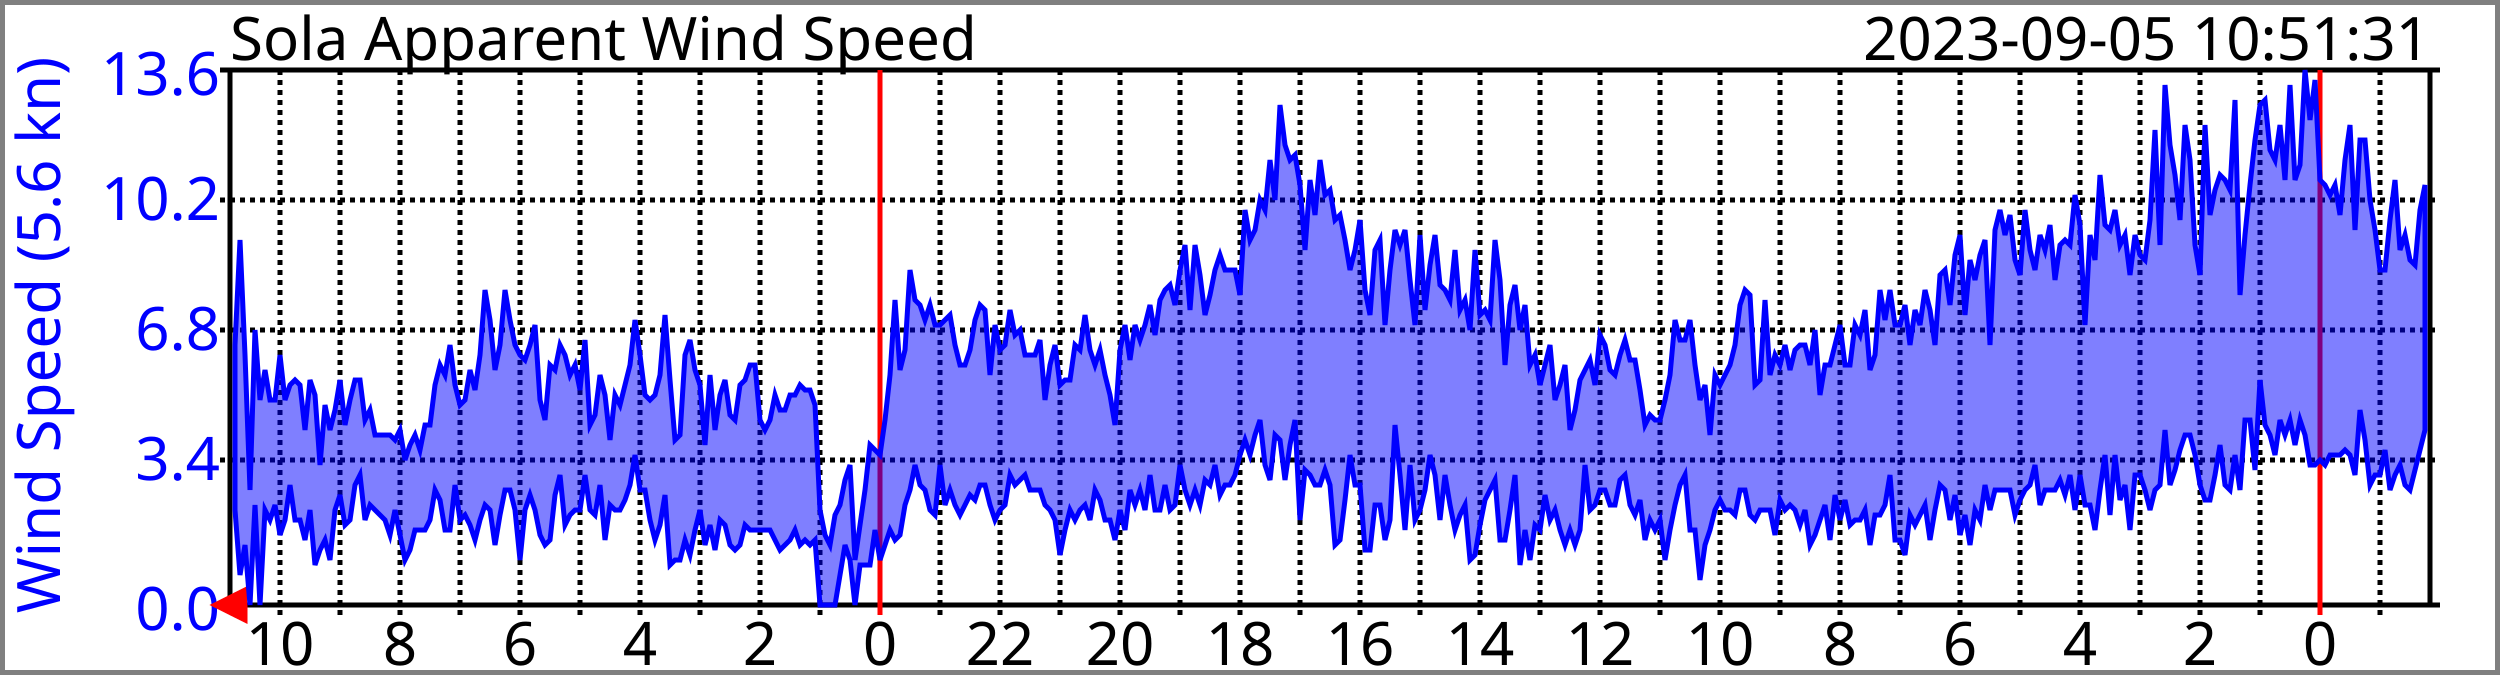
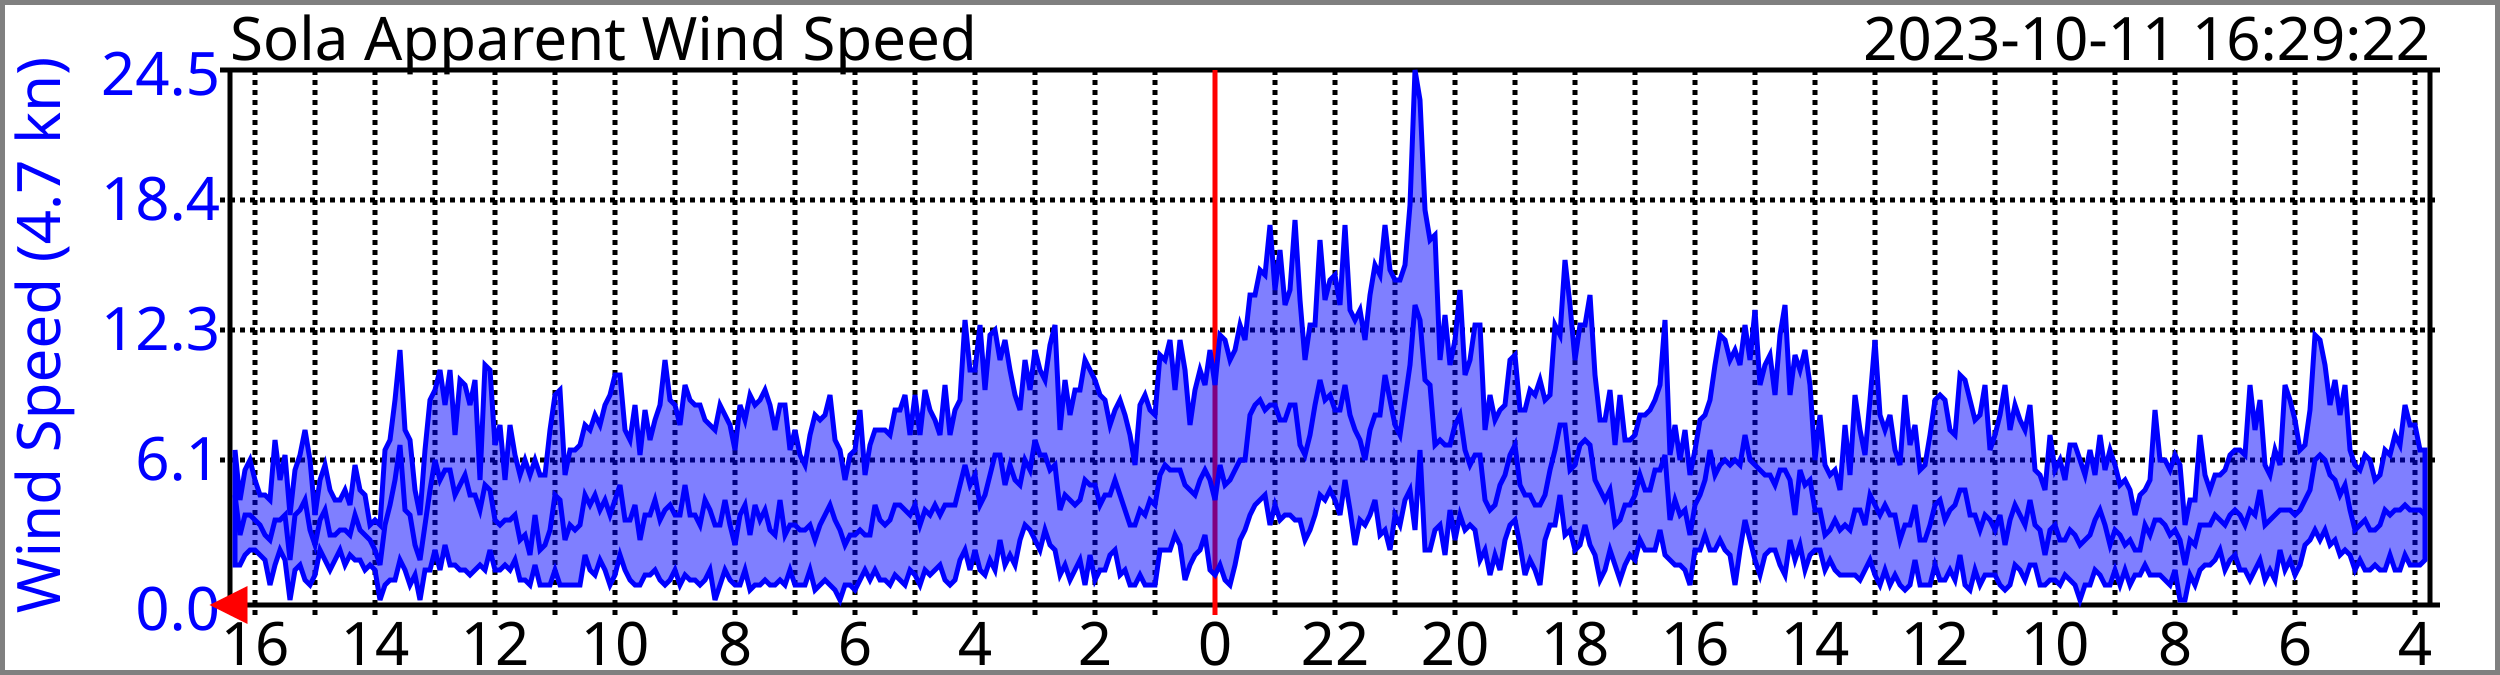
<svg xmlns="http://www.w3.org/2000/svg" width="500" height="135">
  <style>
		text { font-family: sans-serif; font-size: 12px; fill: black; }
		line { stroke: black; }
		polygon { fill-opacity: 0.5; }
	</style>
  <rect style="fill-opacity:0;stroke:grey;stroke-width:2" width="500" height="135" />
  <text x="46" y="12">Sola Apparent Wind Speed</text>
-   <text style="text-anchor:end" x="486" y="12">2023-09-05 10:51:31</text>
-   <text style="fill:blue;text-anchor:middle" x="12" y="67" transform="rotate(270 12,67)">Wind Speed (5.6 kn)</text>
+   <text style="text-anchor:end" x="486" y="12">2023-10-11 16:29:22</text>
+   <text style="fill:blue;text-anchor:middle" x="12" y="67" transform="rotate(270 12,67)">Wind Speed (4.7 kn)</text>
  <line x1="44" y1="14" x2="488" y2="14" />
-   <text style="fill:blue;text-anchor:end" x="44" y="19">13.6</text>
+   <text style="fill:blue;text-anchor:end" x="44" y="19">24.5</text>
  <line x1="44" y1="121" x2="488" y2="121" />
  <text style="fill:blue;text-anchor:end" x="44" y="126">0.0</text>
  <line x1="46" y1="14" x2="46" y2="121" />
  <line x1="486" y1="14" x2="486" y2="121" />
  <line style="stroke-dasharray:1" x1="44" y1="40" x2="488" y2="40" />
-   <text style="fill:blue;text-anchor:end" x="44" y="44">10.2</text>
+   <text style="fill:blue;text-anchor:end" x="44" y="44">18.4</text>
  <line style="stroke-dasharray:1" x1="44" y1="66" x2="488" y2="66" />
-   <text style="fill:blue;text-anchor:end" x="44" y="70">6.8</text>
+   <text style="fill:blue;text-anchor:end" x="44" y="70">12.3</text>
  <line style="stroke-dasharray:1" x1="44" y1="92" x2="488" y2="92" />
-   <text style="fill:blue;text-anchor:end" x="44" y="96">3.4</text>
-   <line style="stroke-dasharray:1" x1="56" y1="14" x2="56" y2="123" />
-   <text style="text-anchor:middle" x="56" y="133">10</text>
-   <line style="stroke-dasharray:1" x1="68" y1="14" x2="68" y2="123" />
-   <line style="stroke-dasharray:1" x1="80" y1="14" x2="80" y2="123" />
-   <text style="text-anchor:middle" x="80" y="133">8</text>
-   <line style="stroke-dasharray:1" x1="92" y1="14" x2="92" y2="123" />
-   <line style="stroke-dasharray:1" x1="104" y1="14" x2="104" y2="123" />
-   <text style="text-anchor:middle" x="104" y="133">6</text>
-   <line style="stroke-dasharray:1" x1="116" y1="14" x2="116" y2="123" />
-   <line style="stroke-dasharray:1" x1="128" y1="14" x2="128" y2="123" />
-   <text style="text-anchor:middle" x="128" y="133">4</text>
-   <line style="stroke-dasharray:1" x1="140" y1="14" x2="140" y2="123" />
-   <line style="stroke-dasharray:1" x1="152" y1="14" x2="152" y2="123" />
-   <text style="text-anchor:middle" x="152" y="133">2</text>
-   <line style="stroke-dasharray:1" x1="164" y1="14" x2="164" y2="123" />
-   <line style="stroke:red" x1="176" y1="14" x2="176" y2="123" />
-   <text style="text-anchor:middle" x="176" y="133">0</text>
-   <line style="stroke-dasharray:1" x1="188" y1="14" x2="188" y2="123" />
-   <line style="stroke-dasharray:1" x1="200" y1="14" x2="200" y2="123" />
-   <text style="text-anchor:middle" x="200" y="133">22</text>
-   <line style="stroke-dasharray:1" x1="212" y1="14" x2="212" y2="123" />
-   <line style="stroke-dasharray:1" x1="224" y1="14" x2="224" y2="123" />
-   <text style="text-anchor:middle" x="224" y="133">20</text>
-   <line style="stroke-dasharray:1" x1="236" y1="14" x2="236" y2="123" />
-   <line style="stroke-dasharray:1" x1="248" y1="14" x2="248" y2="123" />
-   <text style="text-anchor:middle" x="248" y="133">18</text>
-   <line style="stroke-dasharray:1" x1="260" y1="14" x2="260" y2="123" />
-   <line style="stroke-dasharray:1" x1="272" y1="14" x2="272" y2="123" />
-   <text style="text-anchor:middle" x="272" y="133">16</text>
-   <line style="stroke-dasharray:1" x1="284" y1="14" x2="284" y2="123" />
-   <line style="stroke-dasharray:1" x1="296" y1="14" x2="296" y2="123" />
-   <text style="text-anchor:middle" x="296" y="133">14</text>
-   <line style="stroke-dasharray:1" x1="308" y1="14" x2="308" y2="123" />
-   <line style="stroke-dasharray:1" x1="320" y1="14" x2="320" y2="123" />
-   <text style="text-anchor:middle" x="320" y="133">12</text>
-   <line style="stroke-dasharray:1" x1="332" y1="14" x2="332" y2="123" />
-   <line style="stroke-dasharray:1" x1="344" y1="14" x2="344" y2="123" />
-   <text style="text-anchor:middle" x="344" y="133">10</text>
-   <line style="stroke-dasharray:1" x1="356" y1="14" x2="356" y2="123" />
-   <line style="stroke-dasharray:1" x1="368" y1="14" x2="368" y2="123" />
-   <text style="text-anchor:middle" x="368" y="133">8</text>
-   <line style="stroke-dasharray:1" x1="380" y1="14" x2="380" y2="123" />
-   <line style="stroke-dasharray:1" x1="392" y1="14" x2="392" y2="123" />
-   <text style="text-anchor:middle" x="392" y="133">6</text>
-   <line style="stroke-dasharray:1" x1="404" y1="14" x2="404" y2="123" />
-   <line style="stroke-dasharray:1" x1="416" y1="14" x2="416" y2="123" />
-   <text style="text-anchor:middle" x="416" y="133">4</text>
-   <line style="stroke-dasharray:1" x1="428" y1="14" x2="428" y2="123" />
-   <line style="stroke-dasharray:1" x1="440" y1="14" x2="440" y2="123" />
-   <text style="text-anchor:middle" x="440" y="133">2</text>
-   <line style="stroke-dasharray:1" x1="452" y1="14" x2="452" y2="123" />
-   <line style="stroke:red" x1="464" y1="14" x2="464" y2="123" />
-   <text style="text-anchor:middle" x="464" y="133">0</text>
-   <line style="stroke-dasharray:1" x1="476" y1="14" x2="476" y2="123" />
+   <text style="fill:blue;text-anchor:end" x="44" y="96">6.1</text>
+   <line style="stroke-dasharray:1" x1="51" y1="14" x2="51" y2="123" />
+   <text style="text-anchor:middle" x="51" y="133">16</text>
+   <line style="stroke-dasharray:1" x1="63" y1="14" x2="63" y2="123" />
+   <line style="stroke-dasharray:1" x1="75" y1="14" x2="75" y2="123" />
+   <text style="text-anchor:middle" x="75" y="133">14</text>
+   <line style="stroke-dasharray:1" x1="87" y1="14" x2="87" y2="123" />
+   <line style="stroke-dasharray:1" x1="99" y1="14" x2="99" y2="123" />
+   <text style="text-anchor:middle" x="99" y="133">12</text>
+   <line style="stroke-dasharray:1" x1="111" y1="14" x2="111" y2="123" />
+   <line style="stroke-dasharray:1" x1="123" y1="14" x2="123" y2="123" />
+   <text style="text-anchor:middle" x="123" y="133">10</text>
+   <line style="stroke-dasharray:1" x1="135" y1="14" x2="135" y2="123" />
+   <line style="stroke-dasharray:1" x1="147" y1="14" x2="147" y2="123" />
+   <text style="text-anchor:middle" x="147" y="133">8</text>
+   <line style="stroke-dasharray:1" x1="159" y1="14" x2="159" y2="123" />
+   <line style="stroke-dasharray:1" x1="171" y1="14" x2="171" y2="123" />
+   <text style="text-anchor:middle" x="171" y="133">6</text>
+   <line style="stroke-dasharray:1" x1="183" y1="14" x2="183" y2="123" />
+   <line style="stroke-dasharray:1" x1="195" y1="14" x2="195" y2="123" />
+   <text style="text-anchor:middle" x="195" y="133">4</text>
+   <line style="stroke-dasharray:1" x1="207" y1="14" x2="207" y2="123" />
+   <line style="stroke-dasharray:1" x1="219" y1="14" x2="219" y2="123" />
+   <text style="text-anchor:middle" x="219" y="133">2</text>
+   <line style="stroke-dasharray:1" x1="231" y1="14" x2="231" y2="123" />
+   <line style="stroke:red" x1="243" y1="14" x2="243" y2="123" />
+   <text style="text-anchor:middle" x="243" y="133">0</text>
+   <line style="stroke-dasharray:1" x1="255" y1="14" x2="255" y2="123" />
+   <line style="stroke-dasharray:1" x1="267" y1="14" x2="267" y2="123" />
+   <text style="text-anchor:middle" x="267" y="133">22</text>
+   <line style="stroke-dasharray:1" x1="279" y1="14" x2="279" y2="123" />
+   <line style="stroke-dasharray:1" x1="291" y1="14" x2="291" y2="123" />
+   <text style="text-anchor:middle" x="291" y="133">20</text>
+   <line style="stroke-dasharray:1" x1="303" y1="14" x2="303" y2="123" />
+   <line style="stroke-dasharray:1" x1="315" y1="14" x2="315" y2="123" />
+   <text style="text-anchor:middle" x="315" y="133">18</text>
+   <line style="stroke-dasharray:1" x1="327" y1="14" x2="327" y2="123" />
+   <line style="stroke-dasharray:1" x1="339" y1="14" x2="339" y2="123" />
+   <text style="text-anchor:middle" x="339" y="133">16</text>
+   <line style="stroke-dasharray:1" x1="351" y1="14" x2="351" y2="123" />
+   <line style="stroke-dasharray:1" x1="363" y1="14" x2="363" y2="123" />
+   <text style="text-anchor:middle" x="363" y="133">14</text>
+   <line style="stroke-dasharray:1" x1="375" y1="14" x2="375" y2="123" />
+   <line style="stroke-dasharray:1" x1="387" y1="14" x2="387" y2="123" />
+   <text style="text-anchor:middle" x="387" y="133">12</text>
+   <line style="stroke-dasharray:1" x1="399" y1="14" x2="399" y2="123" />
+   <line style="stroke-dasharray:1" x1="411" y1="14" x2="411" y2="123" />
+   <text style="text-anchor:middle" x="411" y="133">10</text>
+   <line style="stroke-dasharray:1" x1="423" y1="14" x2="423" y2="123" />
+   <line style="stroke-dasharray:1" x1="435" y1="14" x2="435" y2="123" />
+   <text style="text-anchor:middle" x="435" y="133">8</text>
+   <line style="stroke-dasharray:1" x1="447" y1="14" x2="447" y2="123" />
+   <line style="stroke-dasharray:1" x1="459" y1="14" x2="459" y2="123" />
+   <text style="text-anchor:middle" x="459" y="133">6</text>
+   <line style="stroke-dasharray:1" x1="471" y1="14" x2="471" y2="123" />
+   <line style="stroke-dasharray:1" x1="483" y1="14" x2="483" y2="123" />
+   <text style="text-anchor:middle" x="483" y="133">4</text>
  <polygon style="fill:red;stroke:red;fill-opacity:1;" points="43,121 49,118 49,124" />
-   <polygon style="fill:blue;stroke:blue" points="47,69 48,48 49,71 50,98 51,66 52,80 53,74 54,80 55,80 56,71 57,80 58,77 59,76 60,77 61,86 62,76 63,79 64,93 65,81 66,86 67,82 68,76 69,85 70,80 71,76 72,76 73,84 74,82 75,87 76,87 77,87 78,87 79,88 80,86 81,92 82,89 83,87 84,90 85,85 86,85 87,77 88,73 89,75 90,69 91,77 92,81 93,80 94,74 95,78 96,71 97,58 98,64 99,74 100,69 101,58 102,64 103,69 104,71 105,72 106,69 107,65 108,80 109,84 110,73 111,74 112,69 113,71 114,75 115,73 116,78 117,68 118,85 119,83 120,75 121,79 122,88 123,79 124,81 125,77 126,73 127,64 128,71 129,79 130,80 131,79 132,75 133,63 134,76 135,88 136,87 137,71 138,68 139,74 140,77 141,89 142,75 143,86 144,79 145,76 146,83 147,84 148,77 149,76 150,73 151,73 152,84 153,86 154,84 155,79 156,82 157,82 158,79 159,79 160,77 161,78 162,78 163,81 164,102 165,107 166,109 167,103 168,101 169,96 170,93 171,112 172,105 173,98 174,89 175,90 176,91 177,84 178,75 179,60 180,74 181,70 182,54 183,60 184,61 185,64 186,61 187,65 188,65 189,64 190,63 191,69 192,73 193,73 194,70 195,64 196,61 197,62 198,75 199,65 200,70 201,69 202,62 203,67 204,66 205,71 206,71 207,71 208,68 209,80 210,73 211,69 212,77 213,76 214,76 215,69 216,70 217,63 218,70 219,73 220,70 221,75 222,79 223,85 224,70 225,65 226,72 227,65 228,68 229,65 230,61 231,67 232,60 233,58 234,57 235,61 236,54 237,49 238,62 239,49 240,55 241,63 242,59 243,54 244,51 245,54 246,54 247,54 248,59 249,42 250,48 251,46 252,40 253,42 254,32 255,40 256,21 257,29 258,32 259,31 260,37 261,50 262,36 263,43 264,32 265,39 266,38 267,44 268,43 269,48 270,54 271,50 272,44 273,58 274,63 275,50 276,48 277,65 278,54 279,46 280,49 281,46 282,56 283,65 284,47 285,62 286,53 287,47 288,57 289,58 290,60 291,50 292,62 293,60 294,66 295,50 296,63 297,62 298,64 299,48 300,56 301,73 302,61 303,57 304,66 305,61 306,73 307,71 308,77 309,73 310,69 311,80 312,77 313,73 314,86 315,82 316,76 317,74 318,72 319,77 320,67 321,69 322,74 323,75 324,71 325,68 326,72 327,72 328,78 329,85 330,83 331,84 332,84 333,80 334,75 335,64 336,68 337,68 338,64 339,73 340,80 341,77 342,87 343,75 344,77 345,75 346,73 347,69 348,61 349,58 350,59 351,77 352,76 353,60 354,75 355,71 356,73 357,69 358,74 359,70 360,69 361,69 362,73 363,66 364,79 365,73 366,73 367,69 368,65 369,73 370,73 371,65 372,67 373,62 374,74 375,71 376,58 377,64 378,58 379,65 380,65 381,61 382,69 383,62 384,65 385,58 386,62 387,69 388,55 389,54 390,61 391,51 392,47 393,63 394,52 395,56 396,51 397,48 398,69 399,46 400,42 401,47 402,43 403,52 404,55 405,42 406,50 407,54 408,47 409,50 410,45 411,56 412,49 413,48 414,49 415,39 416,45 417,65 418,47 419,52 420,35 421,45 422,46 423,42 424,49 425,47 426,55 427,47 428,51 429,52 430,44 431,26 432,49 433,17 434,29 435,35 436,44 437,25 438,32 439,49 440,55 441,25 442,43 443,38 444,35 445,36 446,38 447,20 448,59 449,47 450,37 451,28 452,21 453,20 454,30 455,32 456,25 457,36 458,17 459,36 460,33 461,14 462,24 463,16 464,36 465,37 466,39 467,37 468,43 469,32 470,25 471,46 472,28 473,28 474,40 475,46 476,54 477,54 478,44 479,36 480,50 481,47 482,52 483,53 484,42 485,37 485,86 484,90 483,94 482,98 481,97 480,93 479,95 478,98 477,90 476,95 475,95 474,97 473,88 472,82 471,95 470,91 469,90 468,91 467,91 466,91 465,93 464,92 463,93 462,93 461,87 460,84 459,89 458,84 457,87 456,84 455,91 454,87 453,85 452,76 451,94 450,84 449,84 448,98 447,91 446,98 445,97 444,89 443,95 442,100 441,100 440,97 439,91 438,87 437,87 436,90 435,94 434,97 433,86 432,97 431,98 430,102 429,98 428,95 427,95 426,106 425,97 424,100 423,91 422,103 421,91 420,98 419,106 418,101 417,101 416,95 415,102 414,95 413,99 412,96 411,98 410,98 409,98 408,101 407,93 406,97 405,98 404,100 403,103 402,98 401,98 400,98 399,98 398,102 397,97 396,104 395,102 394,109 393,103 392,107 391,99 390,104 389,98 388,97 387,102 386,108 385,101 384,103 383,105 382,103 381,111 380,108 379,108 378,95 377,101 376,103 375,103 374,109 373,102 372,104 371,104 370,105 369,100 368,104 367,99 366,108 365,101 364,104 363,107 362,109 361,102 360,105 359,102 358,101 357,102 356,100 355,107 354,102 353,102 352,102 351,104 350,103 349,98 348,98 347,103 346,102 345,102 344,100 343,102 342,106 341,109 340,116 339,106 338,106 337,95 336,97 335,101 334,106 333,112 332,104 331,106 330,104 329,108 328,100 327,103 326,101 325,95 324,96 323,101 322,101 321,98 320,98 319,101 318,102 317,93 316,106 315,109 314,106 313,109 312,106 311,102 310,104 309,99 308,106 307,105 306,112 305,106 304,113 303,95 302,102 301,108 300,108 299,96 298,98 297,100 296,105 295,111 294,112 293,101 292,103 291,106 290,101 289,95 288,104 287,95 286,91 285,98 284,102 283,104 282,93 281,106 280,95 279,85 278,104 277,108 276,101 275,101 274,110 273,110 272,97 271,97 270,91 269,100 268,108 267,109 266,97 265,94 264,97 263,97 262,95 261,94 260,104 259,84 258,89 257,96 256,88 255,87 254,96 253,93 252,84 251,87 250,91 249,88 248,91 247,95 246,97 245,97 244,99 243,93 242,97 241,96 240,101 239,98 238,101 237,98 236,93 235,101 234,102 233,97 232,102 231,102 230,95 229,102 228,98 227,101 226,98 225,106 224,102 223,108 222,104 221,104 220,100 219,98 218,104 217,101 216,102 215,104 214,102 213,106 212,111 211,104 210,102 209,101 208,98 207,98 206,98 205,95 204,96 203,97 202,95 201,101 200,102 199,104 198,101 197,97 196,97 195,100 194,99 193,101 192,103 191,101 190,98 189,101 188,93 187,103 186,102 185,98 184,97 183,93 182,98 181,101 180,107 179,108 178,106 177,109 176,112 175,106 174,113 173,113 172,113 171,121 170,112 169,109 168,115 167,121 166,121 165,121 164,121 163,108 162,109 161,108 160,109 159,106 158,108 157,109 156,110 155,108 154,106 153,106 152,106 151,106 150,106 149,105 148,109 147,110 146,109 145,105 144,104 143,110 142,105 141,109 140,102 139,106 138,111 137,108 136,112 135,112 134,113 133,99 132,105 131,108 130,104 129,98 128,98 127,91 126,97 125,100 124,102 123,102 122,101 121,108 120,97 119,103 118,102 117,95 116,102 115,102 114,103 113,105 112,95 111,99 110,108 109,109 108,107 107,102 106,99 105,102 104,112 103,102 102,98 101,98 100,103 99,109 98,102 97,101 96,104 95,108 94,105 93,103 92,104 91,97 90,106 89,106 88,100 87,98 86,104 85,106 84,106 83,106 82,110 81,112 80,107 79,102 78,107 77,104 76,103 75,102 74,101 73,104 72,95 71,97 70,104 69,105 68,99 67,102 66,112 65,108 64,110 63,113 62,102 61,108 60,104 59,104 58,97 57,104 56,107 55,101 54,104 53,102 52,121 51,101 50,121 49,109 48,115 47,102 " />
+   <polygon style="fill:blue;stroke:blue" points="47,90 48,100 49,94 50,92 51,96 52,99 53,99 54,100 55,88 56,96 57,91 58,103 59,94 60,91 61,86 62,92 63,103 64,96 65,93 66,98 67,100 68,100 69,98 70,101 71,93 72,98 73,99 74,105 75,104 76,105 77,90 78,88 79,80 80,70 81,86 82,88 83,98 84,103 85,90 86,80 87,78 88,74 89,81 90,74 91,87 92,76 93,77 94,81 95,76 96,96 97,73 98,74 99,89 100,85 101,96 102,85 103,91 104,95 105,92 106,95 107,92 108,95 109,95 110,86 111,79 112,78 113,95 114,90 115,90 116,89 117,85 118,86 119,83 120,85 121,81 122,79 123,75 124,75 125,86 126,88 127,81 128,91 129,82 130,88 131,84 132,81 133,72 134,80 135,81 136,85 137,77 138,80 139,81 140,81 141,84 142,85 143,86 144,81 145,83 146,85 147,90 148,81 149,84 150,79 151,81 152,80 153,78 154,81 155,86 156,81 157,81 158,90 159,86 160,91 161,93 162,87 163,83 164,84 165,83 166,79 167,88 168,90 169,96 170,91 171,90 172,82 173,95 174,89 175,86 176,86 177,86 178,87 179,82 180,82 181,79 182,87 183,79 184,87 185,78 186,82 187,84 188,87 189,77 190,87 191,82 192,80 193,64 194,74 195,74 196,65 197,78 198,67 199,66 200,72 201,68 202,74 203,79 204,82 205,72 206,78 207,70 208,74 209,76 210,69 211,65 212,86 213,76 214,83 215,78 216,78 217,72 218,74 219,76 220,79 221,80 222,85 223,82 224,80 225,83 226,87 227,93 228,81 229,79 230,82 231,83 232,71 233,72 234,68 235,78 236,68 237,74 238,85 239,78 240,74 241,77 242,70 243,77 244,67 245,68 246,72 247,70 248,65 249,68 250,59 251,59 252,54 253,55 254,45 255,58 256,50 257,61 258,58 259,44 260,60 261,72 262,65 263,65 264,48 265,60 266,56 267,55 268,61 269,45 270,62 271,64 272,62 273,68 274,59 275,53 276,55 277,45 278,54 279,56 280,56 281,53 282,41 283,14 284,20 285,42 286,48 287,47 288,72 289,63 290,73 291,68 292,58 293,75 294,72 295,65 296,65 297,86 298,79 299,84 300,82 301,81 302,72 303,71 304,82 305,82 306,78 307,79 308,76 309,80 310,79 311,65 312,67 313,52 314,61 315,72 316,65 317,65 318,59 319,75 320,84 321,84 322,78 323,89 324,79 325,88 326,88 327,87 328,83 329,83 330,82 331,80 332,77 333,64 334,91 335,85 336,92 337,86 338,95 339,90 340,84 341,83 342,80 343,73 344,67 345,68 346,72 347,70 348,73 349,65 350,72 351,62 352,77 353,73 354,71 355,79 356,67 357,61 358,79 359,71 360,74 361,70 362,77 363,92 364,83 365,93 366,95 367,94 368,98 369,85 370,95 371,79 372,86 373,91 374,80 375,68 376,83 377,86 378,83 379,90 380,93 381,79 382,89 383,85 384,94 385,93 386,87 387,80 388,79 389,80 390,86 391,87 392,75 393,76 394,80 395,84 396,83 397,77 398,90 399,87 400,83 401,77 402,86 403,81 404,84 405,86 406,81 407,94 408,95 409,98 410,87 411,94 412,92 413,96 414,89 415,89 416,92 417,95 418,90 419,95 420,87 421,94 422,90 423,93 424,97 425,96 426,98 427,103 428,99 429,98 430,96 431,82 432,92 433,92 434,94 435,91 436,93 437,105 438,100 439,100 440,87 441,95 442,98 443,95 444,95 445,94 446,91 447,90 448,90 449,91 450,77 451,86 452,80 453,93 454,95 455,90 456,93 457,77 458,80 459,84 460,90 461,89 462,82 463,67 464,68 465,73 466,81 467,76 468,83 469,77 470,90 471,93 472,94 473,91 474,92 475,96 476,95 477,90 478,91 479,87 480,89 481,81 482,85 483,85 484,90 485,90 485,112 484,113 483,113 482,113 481,111 480,114 479,114 478,111 477,114 476,114 475,113 474,114 473,114 472,112 471,114 470,111 469,110 468,111 467,108 466,109 465,106 464,108 463,106 462,108 461,109 460,113 459,115 458,112 457,114 456,110 455,116 454,114 453,116 452,112 451,114 450,116 449,114 448,114 447,111 446,112 445,114 444,110 443,112 442,113 441,113 440,114 439,117 438,115 437,120 436,120 435,114 434,117 433,116 432,115 431,115 430,115 429,113 428,115 427,115 426,117 425,114 424,117 423,114 422,117 421,117 420,115 419,114 418,117 417,117 416,120 415,117 414,116 413,115 412,117 411,116 410,116 409,117 408,117 407,113 406,113 405,116 404,114 403,113 402,117 401,118 400,117 399,115 398,115 397,115 396,117 395,114 394,118 393,117 392,111 391,116 390,114 389,116 388,116 387,113 386,117 385,117 384,117 383,112 382,117 381,118 380,117 379,115 378,117 377,114 376,117 375,115 374,112 373,114 372,116 371,115 370,115 369,115 368,115 367,114 366,112 365,114 364,110 363,110 362,111 361,114 360,109 359,112 358,108 357,115 356,113 355,110 354,110 353,111 352,115 351,112 350,108 349,104 348,110 347,117 346,111 345,110 344,108 343,110 342,110 341,107 340,110 339,110 338,117 337,114 336,113 335,113 334,112 333,111 332,106 331,110 330,110 329,110 328,108 327,112 326,111 325,113 324,116 323,113 322,110 321,114 320,116 319,111 318,109 317,105 316,109 315,110 314,106 313,107 312,99 311,105 310,105 309,108 308,117 307,114 306,112 305,115 304,109 303,104 302,105 301,108 300,114 299,111 298,115 297,110 296,112 295,106 294,105 293,106 292,103 291,108 290,102 289,111 288,105 287,106 286,110 285,110 284,90 283,106 282,98 281,100 280,105 279,103 278,110 277,106 276,107 275,100 274,103 273,105 272,104 271,109 270,102 269,96 268,103 267,100 266,98 265,100 264,99 263,103 262,106 261,108 260,104 259,104 258,103 257,103 256,104 255,101 254,105 253,99 252,100 251,101 250,103 249,106 248,108 247,113 246,117 245,116 244,113 243,115 242,114 241,107 240,110 239,111 238,113 237,116 236,109 235,107 234,110 233,110 232,110 231,117 230,117 229,117 228,115 227,117 226,117 225,114 224,115 223,110 222,111 221,114 220,114 219,116 218,111 217,117 216,112 215,114 214,116 213,113 212,115 211,110 210,109 209,106 208,110 207,108 206,106 205,105 204,108 203,113 202,111 201,113 200,108 199,114 198,112 197,115 196,114 195,110 194,114 193,110 192,112 191,116 190,117 189,116 188,113 187,114 186,115 185,114 184,117 183,115 182,114 181,117 180,116 179,115 178,117 177,116 176,116 175,114 174,116 173,114 172,116 171,118 170,117 169,117 168,120 167,118 166,117 165,116 164,117 163,118 162,114 161,117 160,117 159,117 158,114 157,117 156,116 155,117 154,117 153,116 152,117 151,117 150,118 149,114 148,117 147,117 146,116 145,114 144,117 143,120 142,114 141,116 140,117 139,116 138,116 137,115 136,117 135,114 134,116 133,117 132,116 131,114 130,115 129,115 128,117 127,117 126,116 125,114 124,111 123,115 122,117 121,114 120,112 119,115 118,114 117,111 116,117 115,117 114,117 113,117 112,117 111,114 110,117 109,117 108,117 107,113 106,117 105,116 104,116 103,112 102,114 101,113 100,114 99,114 98,110 97,114 96,113 95,114 94,115 93,114 92,114 91,113 90,113 89,109 88,114 87,110 86,114 85,114 84,120 83,115 82,117 81,114 80,112 79,116 78,116 77,117 76,120 75,114 74,113 73,114 72,112 71,112 70,111 69,113 68,110 67,112 66,114 65,112 64,110 63,115 62,117 61,116 60,113 59,114 58,120 57,112 56,110 55,113 54,117 53,112 52,111 51,110 50,110 49,111 48,113 47,113 " />
+   <polyline style="fill:none;stroke:blue" points="47,99 48,107 49,103 50,103 51,104 52,105 53,107 54,108 55,104 56,104 57,103 58,112 59,103 60,102 61,100 62,106 63,109 64,104 65,102 66,107 67,107 68,106 69,106 70,107 71,103 72,106 73,107 74,108 75,110 76,113 77,105 78,101 79,96 80,89 81,102 82,103 83,109 84,112 85,105 86,98 87,92 88,96 89,94 90,94 91,99 92,97 93,95 94,99 95,99 96,102 97,97 98,98 99,104 100,105 101,104 102,104 103,103 104,108 105,107 106,111 107,103 108,110 109,109 110,106 111,99 112,100 113,108 114,105 115,106 116,105 117,99 118,101 119,99 120,102 121,100 122,103 123,100 124,97 125,104 126,104 127,101 128,108 129,103 130,103 131,100 132,104 133,102 134,101 135,103 136,103 137,97 138,103 139,103 140,105 141,100 142,102 143,105 144,105 145,100 146,105 147,109 148,103 149,101 150,107 151,101 152,104 153,102 154,106 155,107 156,100 157,107 158,105 159,105 160,106 161,106 162,105 163,108 164,105 165,103 166,101 167,104 168,106 169,109 170,107 171,107 172,106 173,107 174,107 175,101 176,104 177,105 178,104 179,101 180,101 181,102 182,103 183,101 184,105 185,102 186,103 187,101 188,103 189,101 190,101 191,101 192,97 193,93 194,97 195,95 196,101 197,99 198,95 199,91 200,91 201,97 202,93 203,96 204,97 205,92 206,94 207,88 208,91 209,91 210,94 211,93 212,102 213,99 214,100 215,101 216,100 217,96 218,97 219,97 220,101 221,99 222,99 223,96 224,99 225,102 226,105 227,105 228,102 229,103 230,100 231,101 232,95 233,93 234,94 235,94 236,94 237,97 238,98 239,99 240,96 241,94 242,96 243,100 244,93 245,97 246,96 247,94 248,92 249,92 250,83 251,81 252,80 253,82 254,81 255,81 256,84 257,84 258,81 259,81 260,89 261,91 262,87 263,81 264,76 265,80 266,79 267,82 268,82 269,77 270,83 271,86 272,88 273,92 274,86 275,83 276,83 277,75 278,80 279,85 280,87 281,80 282,73 283,61 284,64 285,76 286,77 287,89 288,88 289,89 290,89 291,85 292,83 293,90 294,93 295,91 296,91 297,100 298,102 299,101 300,97 301,95 302,91 303,89 304,97 305,99 306,99 307,101 308,101 309,99 310,94 311,90 312,85 313,85 314,94 315,93 316,89 317,88 318,89 319,96 320,98 321,100 322,98 323,105 324,104 325,101 326,101 327,99 328,95 329,98 330,98 331,94 332,94 333,91 334,104 335,100 336,103 337,102 338,107 339,101 340,99 341,96 342,90 343,95 344,93 345,92 346,93 347,92 348,93 349,87 350,92 351,93 352,94 353,95 354,95 355,97 356,94 357,94 358,96 359,103 360,94 361,97 362,96 363,102 364,102 365,107 366,106 367,104 368,106 369,105 370,106 371,102 372,102 373,105 374,99 375,101 376,103 377,101 378,103 379,103 380,108 381,105 382,105 383,101 384,108 385,108 386,105 387,101 388,100 389,104 390,102 391,101 392,98 393,98 394,103 395,103 396,106 397,103 398,104 399,106 400,103 401,109 402,104 403,101 404,103 405,105 406,100 407,105 408,106 409,111 410,106 411,105 412,108 413,108 414,106 415,107 416,109 417,108 418,107 419,104 420,102 421,105 422,109 423,106 424,107 425,109 426,108 427,110 428,110 429,105 430,107 431,104 432,104 433,105 434,107 435,106 436,108 437,113 438,108 439,109 440,105 441,105 442,105 443,103 444,104 445,105 446,103 447,102 448,103 449,105 450,102 451,103 452,98 453,105 454,104 455,103 456,102 457,102 458,102 459,103 460,102 461,100 462,98 463,92 464,91 465,92 466,95 467,96 468,99 469,97 470,102 471,106 472,105 473,104 474,106 475,106 476,105 477,102 478,103 479,102 480,102 481,101 482,102 483,102 484,102 485,103 " />
</svg>
